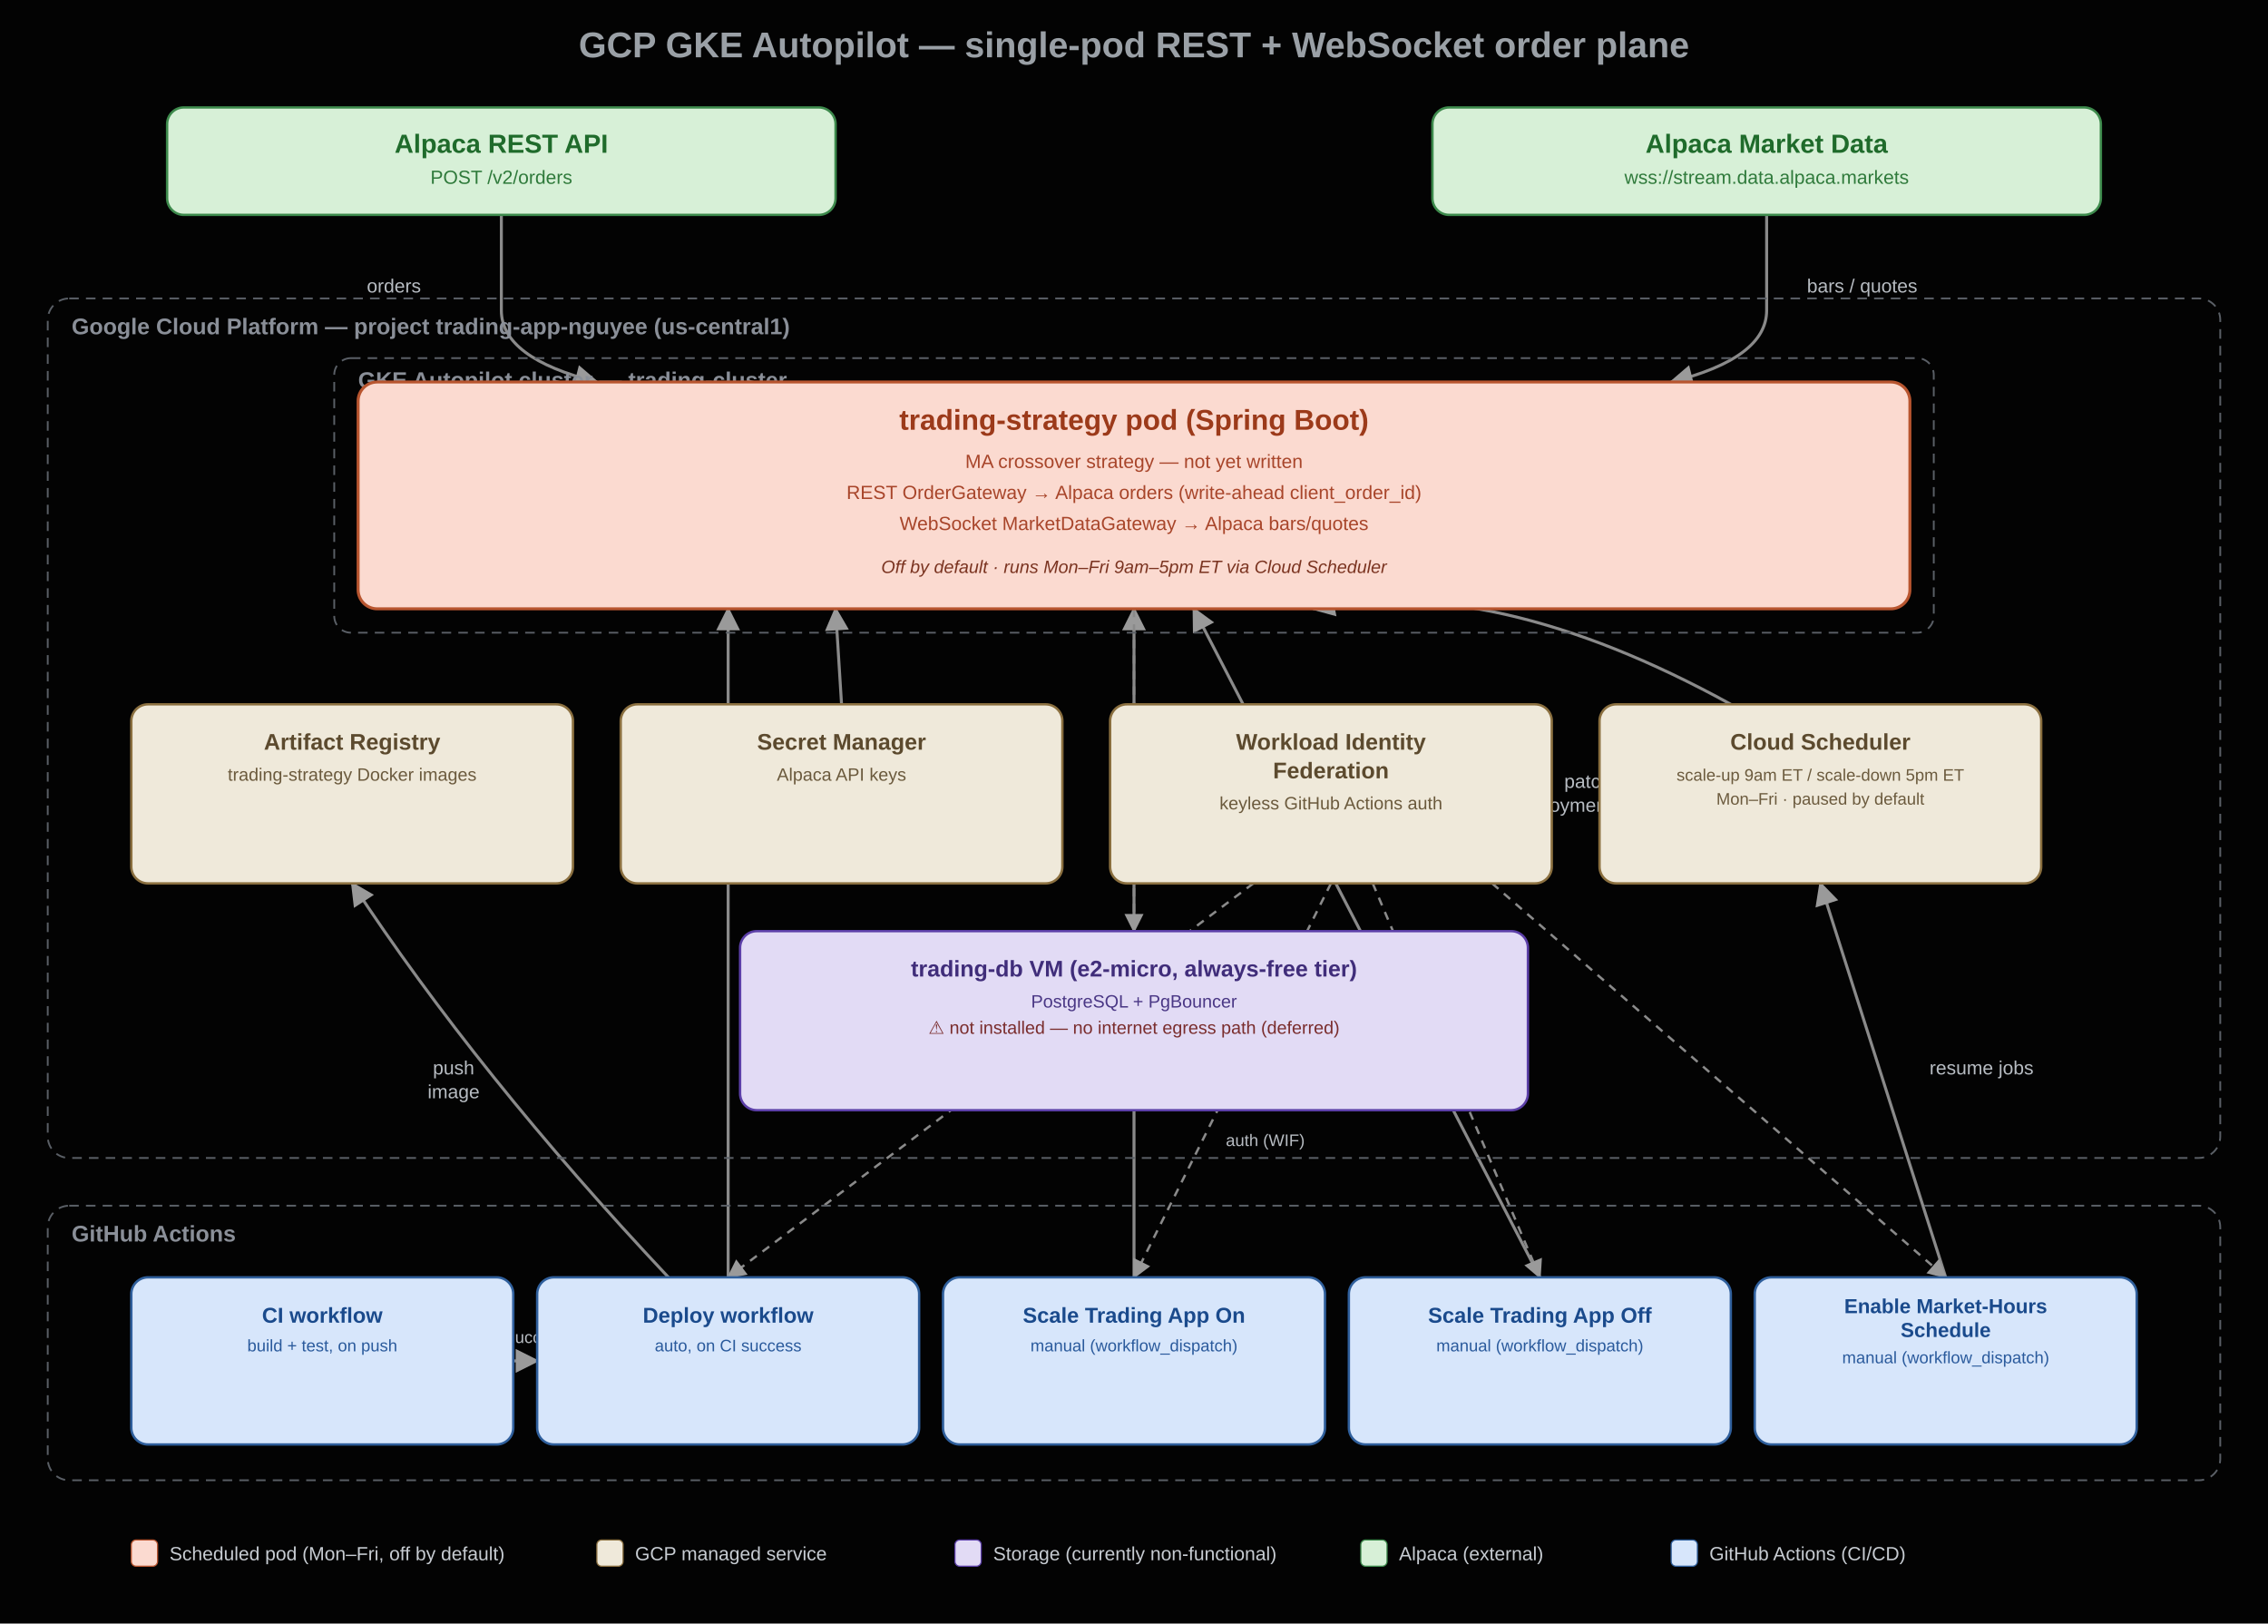
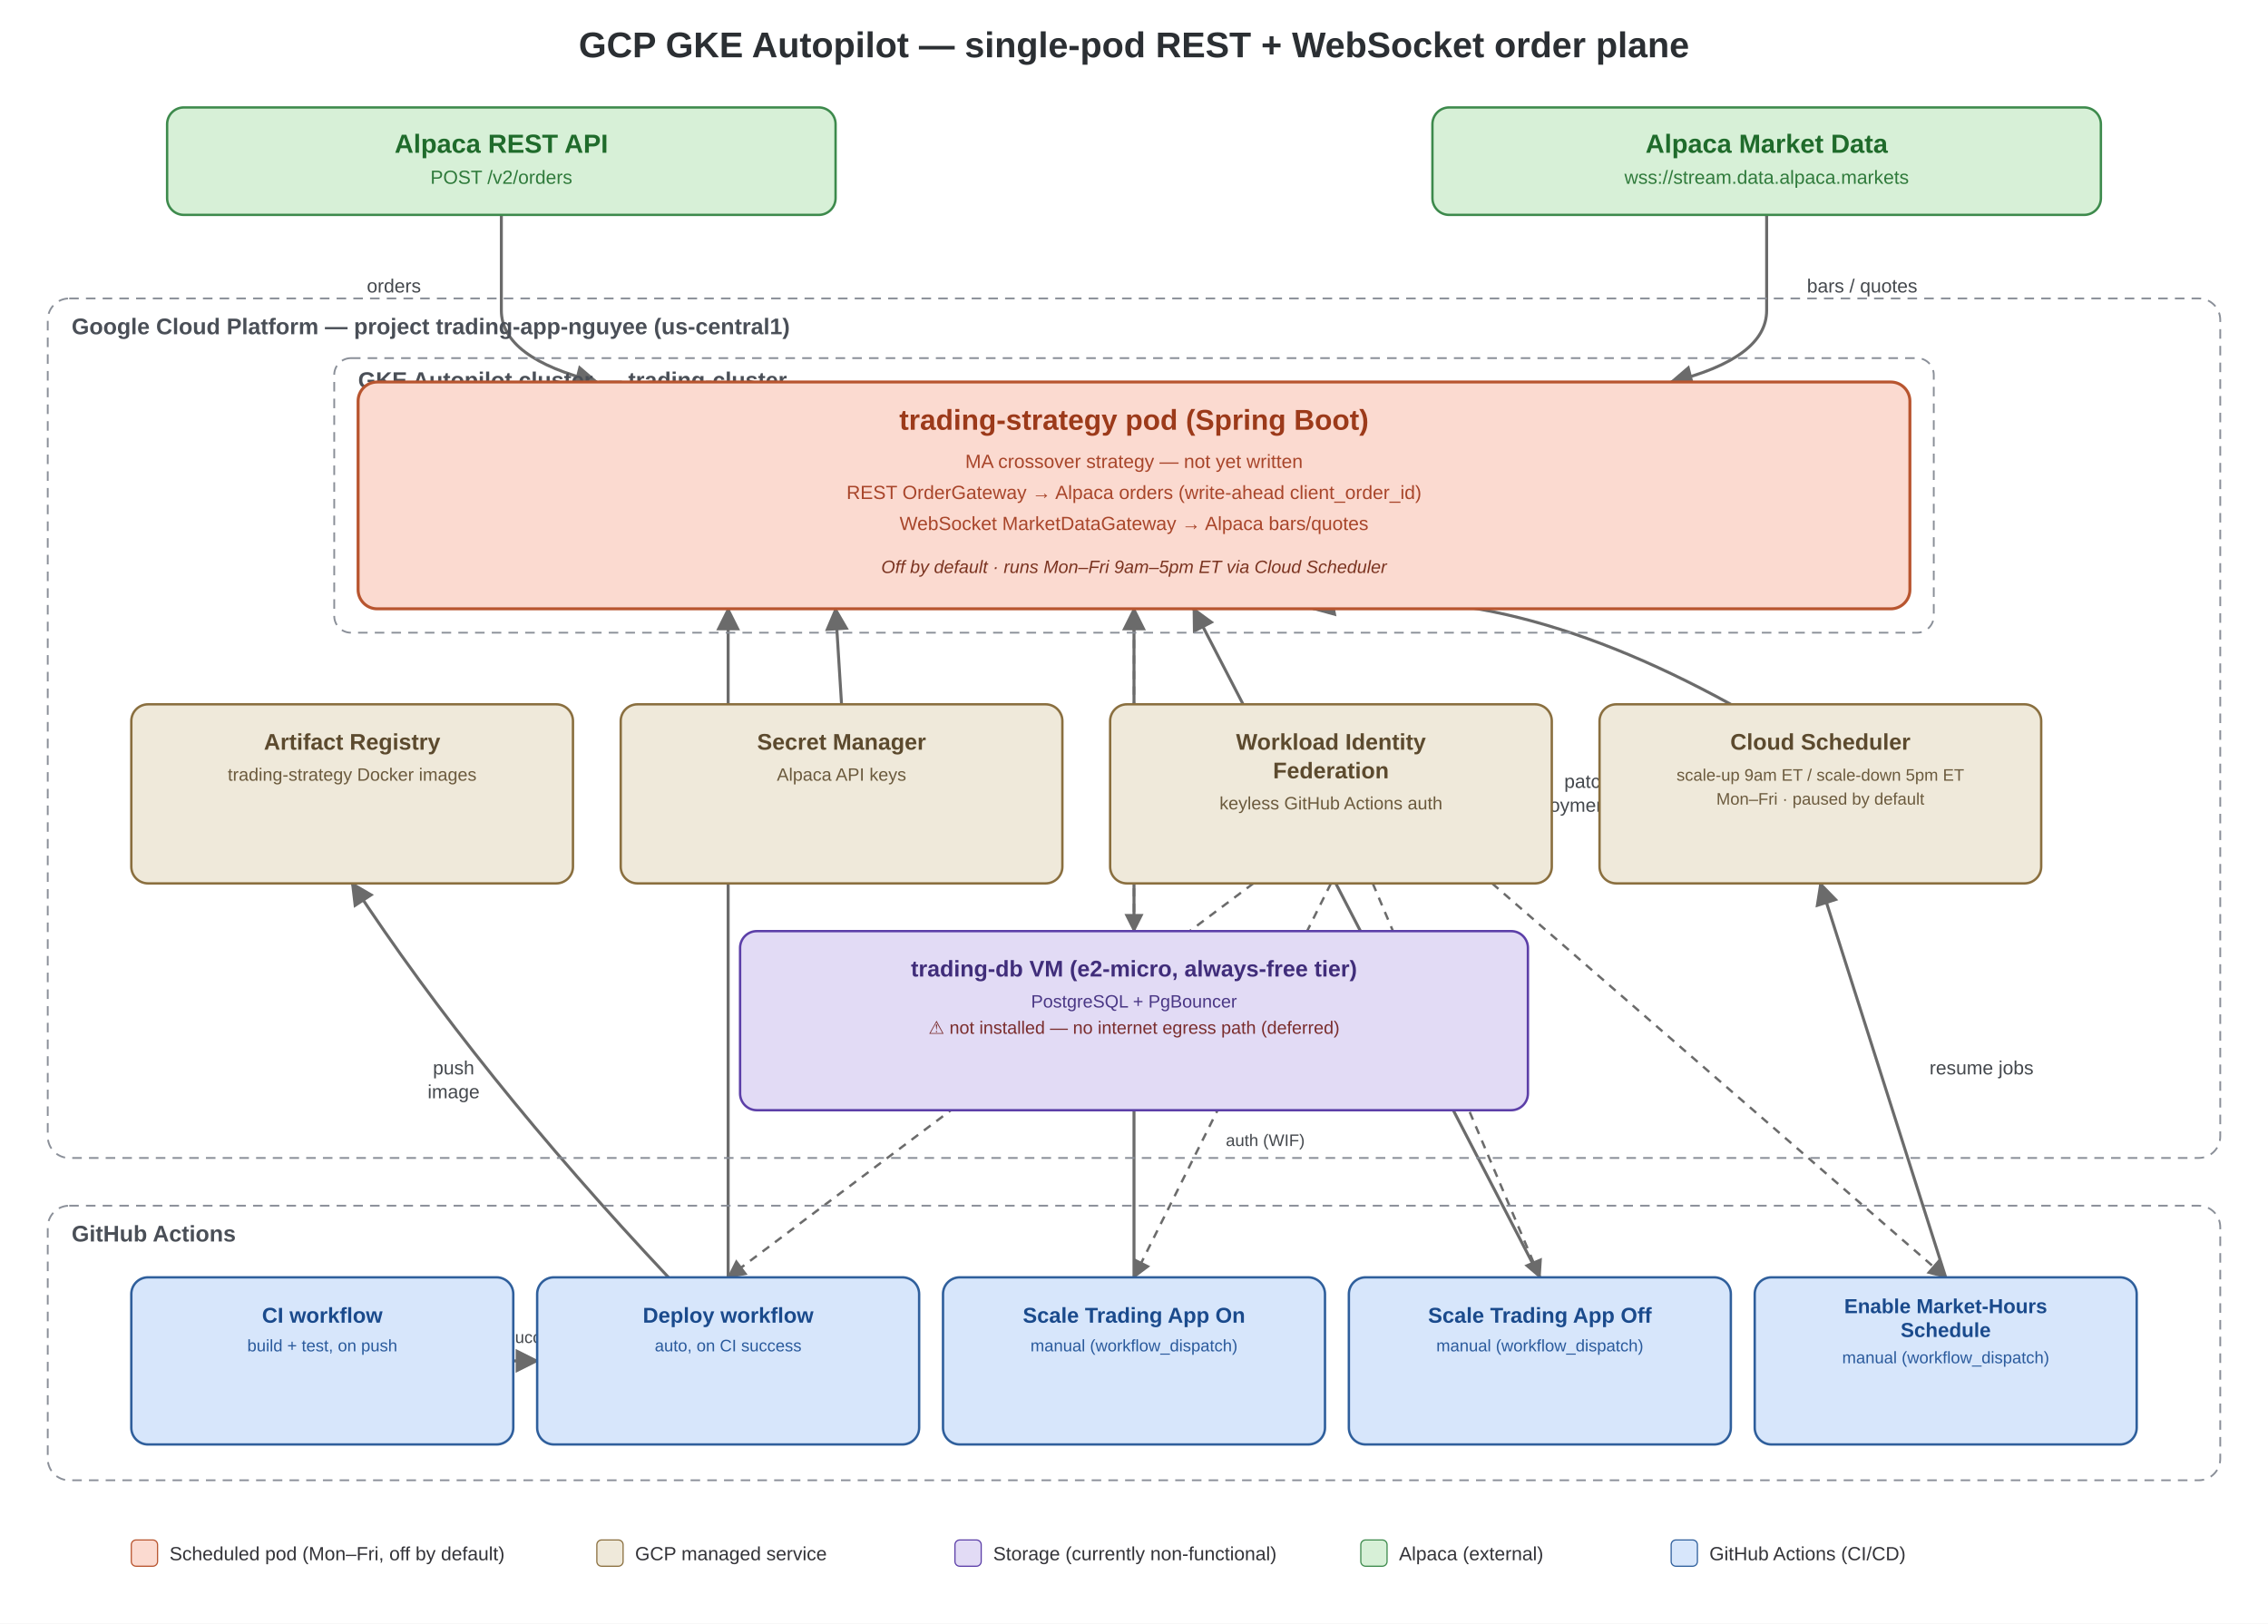
<svg xmlns="http://www.w3.org/2000/svg" viewBox="0 0 1900 1360" font-family="Segoe UI, Arial, sans-serif">
  <defs>
    <marker id="arrow" viewBox="0 0 10 10" refX="9" refY="5" markerWidth="8" markerHeight="8" orient="auto-start-reverse">
-       <path d="M0,0 L10,5 L0,10 z" fill="#9a9a9a" />
+       <path d="M0,0 L10,5 L0,10 z" fill="#6b6b6b" />
    </marker>
  </defs>
-   <rect x="0" y="0" width="1900" height="1360" fill="#030303" />
-   <text x="950" y="48" fill="#9aa0a6" font-size="30" font-weight="700" text-anchor="middle">GCP GKE Autopilot — single-pod REST + WebSocket order plane</text>
-   <g stroke="#8a8a8a" fill="none" stroke-width="2.5">
+   <rect x="0" y="0" width="1900" height="1360" fill="#ffffff" />
+   <text x="950" y="48" fill="#2b2f33" font-size="30" font-weight="700" text-anchor="middle">GCP GKE Autopilot — single-pod REST + WebSocket order plane</text>
+   <g stroke="#6b6b6b" fill="none" stroke-width="2.5">
    <path d="M420,180 L420,260 Q420,300 500,320" marker-end="url(#arrow)" />
    <path d="M1480,180 L1480,260 Q1480,300 1400,320" marker-end="url(#arrow)" />
    <path d="M430,1140 L450,1140" marker-end="url(#arrow)" />
    <path d="M610,1070 L610,745 L610,510" marker-end="url(#arrow)" />
    <path d="M560,1070 Q400,900 295,740" marker-end="url(#arrow)" />
    <path d="M950,1070 L950,510" marker-end="url(#arrow)" />
    <path d="M1290,1070 Q1150,800 1000,510" marker-end="url(#arrow)" />
    <path d="M1630,1070 L1525,740" marker-end="url(#arrow)" />
    <path d="M1450,590 Q1250,480 1100,510" marker-end="url(#arrow)" />
    <path d="M705,590 L700,510" marker-end="url(#arrow)" />
  </g>
-   <g stroke="#8a8a8a" fill="none" stroke-width="2" stroke-dasharray="7,6">
+   <g stroke="#6b6b6b" fill="none" stroke-width="2" stroke-dasharray="7,6">
    <path d="M1050,740 L610,1070" marker-end="url(#arrow)" />
    <path d="M1115,740 L950,1070" marker-end="url(#arrow)" />
    <path d="M1150,740 L1290,1070" marker-end="url(#arrow)" />
    <path d="M1250,740 L1630,1070" marker-end="url(#arrow)" />
    <path d="M950,510 L950,780" marker-end="url(#arrow)" />
  </g>
-   <g fill="#b7bcc2" font-size="16">
+   <g fill="#44484d" font-size="16">
    <text x="330" y="245" text-anchor="middle">orders</text>
    <text x="1560" y="245" text-anchor="middle">bars / quotes</text>
    <text x="440" y="1125" text-anchor="middle" font-size="14">on success</text>
    <text x="700" y="850" text-anchor="middle">helm upgrade,</text>
    <text x="700" y="870" text-anchor="middle">replicaCount=0</text>
    <text x="380" y="900" text-anchor="middle">push</text>
    <text x="380" y="920" text-anchor="middle">image</text>
    <text x="990" y="850" text-anchor="middle">kubectl scale</text>
    <text x="990" y="870" text-anchor="middle">--replicas=1</text>
    <text x="1230" y="900" text-anchor="middle">kubectl scale</text>
    <text x="1230" y="920" text-anchor="middle">--replicas=0</text>
    <text x="1660" y="900" text-anchor="middle">resume jobs</text>
    <text x="1330" y="660" text-anchor="middle">patch</text>
    <text x="1330" y="680" text-anchor="middle">deployment/scale</text>
    <text x="800" y="650" text-anchor="middle" font-size="14">secrets</text>
    <text x="1060" y="960" text-anchor="middle" font-size="14">auth (WIF)</text>
    <text x="1000" y="650" text-anchor="middle" font-size="14">planned —</text>
    <text x="1000" y="668" text-anchor="middle" font-size="14">not yet wired</text>
  </g>
-   <g fill="none" stroke="#5a5f66" stroke-width="1.5" stroke-dasharray="8,6">
+   <g fill="none" stroke="#8a8f98" stroke-width="1.5" stroke-dasharray="8,6">
    <rect x="40" y="250" width="1820" height="720" rx="18" />
    <rect x="280" y="300" width="1340" height="230" rx="14" />
    <rect x="40" y="1010" width="1820" height="230" rx="18" />
  </g>
-   <g fill="#8a8f98" font-size="19" font-weight="600">
+   <g fill="#4a4f57" font-size="19" font-weight="600">
    <text x="60" y="280">Google Cloud Platform — project trading-app-nguyee (us-central1)</text>
    <text x="300" y="325">GKE Autopilot cluster — trading-cluster</text>
    <text x="60" y="1040">GitHub Actions</text>
  </g>
  <g>
    <rect x="140" y="90" width="560" height="90" rx="14" fill="#d7f0d7" stroke="#3d8a4c" stroke-width="2" />
    <text x="420" y="128" text-anchor="middle" font-size="22" font-weight="700" fill="#1f6b2b">Alpaca REST API</text>
    <text x="420" y="154" text-anchor="middle" font-size="16" fill="#2f7a3b">POST /v2/orders</text>
    <rect x="1200" y="90" width="560" height="90" rx="14" fill="#d7f0d7" stroke="#3d8a4c" stroke-width="2" />
    <text x="1480" y="128" text-anchor="middle" font-size="22" font-weight="700" fill="#1f6b2b">Alpaca Market Data</text>
    <text x="1480" y="154" text-anchor="middle" font-size="16" fill="#2f7a3b">wss://stream.data.alpaca.markets</text>
  </g>
  <g>
    <rect x="300" y="320" width="1300" height="190" rx="16" fill="#fbdad0" stroke="#b8552f" stroke-width="2.5" />
    <text x="950" y="360" text-anchor="middle" font-size="24" font-weight="700" fill="#9c3a1a">trading-strategy pod (Spring Boot)</text>
    <text x="950" y="392" text-anchor="middle" font-size="16" fill="#a8452a">MA crossover strategy — not yet written</text>
    <text x="950" y="418" text-anchor="middle" font-size="16" fill="#a8452a">REST OrderGateway → Alpaca orders (write-ahead client_order_id)</text>
    <text x="950" y="444" text-anchor="middle" font-size="16" fill="#a8452a">WebSocket MarketDataGateway → Alpaca bars/quotes</text>
    <text x="950" y="480" text-anchor="middle" font-size="15" fill="#7a3320" font-style="italic">Off by default · runs Mon–Fri 9am–5pm ET via Cloud Scheduler</text>
  </g>
  <g>
    <rect x="110" y="590" width="370" height="150" rx="14" fill="#efe9da" stroke="#8a6f3f" stroke-width="2" />
    <text x="295" y="628" text-anchor="middle" font-size="19" font-weight="700" fill="#5c4a2e">Artifact Registry</text>
    <text x="295" y="654" text-anchor="middle" font-size="15" fill="#6b5a3d">trading-strategy Docker images</text>
    <rect x="520" y="590" width="370" height="150" rx="14" fill="#efe9da" stroke="#8a6f3f" stroke-width="2" />
    <text x="705" y="628" text-anchor="middle" font-size="19" font-weight="700" fill="#5c4a2e">Secret Manager</text>
    <text x="705" y="654" text-anchor="middle" font-size="15" fill="#6b5a3d">Alpaca API keys</text>
    <rect x="930" y="590" width="370" height="150" rx="14" fill="#efe9da" stroke="#8a6f3f" stroke-width="2" />
    <text x="1115" y="628" text-anchor="middle" font-size="19" font-weight="700" fill="#5c4a2e">Workload Identity</text>
    <text x="1115" y="652" text-anchor="middle" font-size="19" font-weight="700" fill="#5c4a2e">Federation</text>
    <text x="1115" y="678" text-anchor="middle" font-size="15" fill="#6b5a3d">keyless GitHub Actions auth</text>
    <rect x="1340" y="590" width="370" height="150" rx="14" fill="#efe9da" stroke="#8a6f3f" stroke-width="2" />
    <text x="1525" y="628" text-anchor="middle" font-size="19" font-weight="700" fill="#5c4a2e">Cloud Scheduler</text>
    <text x="1525" y="654" text-anchor="middle" font-size="14" fill="#6b5a3d">scale-up 9am ET / scale-down 5pm ET</text>
    <text x="1525" y="674" text-anchor="middle" font-size="14" fill="#6b5a3d">Mon–Fri · paused by default</text>
  </g>
  <g>
    <rect x="620" y="780" width="660" height="150" rx="14" fill="#e2dbf5" stroke="#5c3fa8" stroke-width="2" />
    <text x="950" y="818" text-anchor="middle" font-size="19" font-weight="700" fill="#402d7a">trading-db VM (e2-micro, always-free tier)</text>
    <text x="950" y="844" text-anchor="middle" font-size="15" fill="#4a3785">PostgreSQL + PgBouncer</text>
    <text x="950" y="866" text-anchor="middle" font-size="15" fill="#7a2d2d">⚠ not installed — no internet egress path (deferred)</text>
  </g>
  <g>
    <rect x="110" y="1070" width="320" height="140" rx="14" fill="#d7e6fb" stroke="#2f5f9c" stroke-width="2" />
    <text x="270" y="1108" text-anchor="middle" font-size="18" font-weight="700" fill="#1a4a8c">CI workflow</text>
    <text x="270" y="1132" text-anchor="middle" font-size="14" fill="#2a5a9c">build + test, on push</text>
    <rect x="450" y="1070" width="320" height="140" rx="14" fill="#d7e6fb" stroke="#2f5f9c" stroke-width="2" />
    <text x="610" y="1108" text-anchor="middle" font-size="18" font-weight="700" fill="#1a4a8c">Deploy workflow</text>
    <text x="610" y="1132" text-anchor="middle" font-size="14" fill="#2a5a9c">auto, on CI success</text>
    <rect x="790" y="1070" width="320" height="140" rx="14" fill="#d7e6fb" stroke="#2f5f9c" stroke-width="2" />
    <text x="950" y="1108" text-anchor="middle" font-size="18" font-weight="700" fill="#1a4a8c">Scale Trading App On</text>
    <text x="950" y="1132" text-anchor="middle" font-size="14" fill="#2a5a9c">manual (workflow_dispatch)</text>
    <rect x="1130" y="1070" width="320" height="140" rx="14" fill="#d7e6fb" stroke="#2f5f9c" stroke-width="2" />
    <text x="1290" y="1108" text-anchor="middle" font-size="18" font-weight="700" fill="#1a4a8c">Scale Trading App Off</text>
    <text x="1290" y="1132" text-anchor="middle" font-size="14" fill="#2a5a9c">manual (workflow_dispatch)</text>
    <rect x="1470" y="1070" width="320" height="140" rx="14" fill="#d7e6fb" stroke="#2f5f9c" stroke-width="2" />
    <text x="1630" y="1100" text-anchor="middle" font-size="17" font-weight="700" fill="#1a4a8c">Enable Market-Hours</text>
    <text x="1630" y="1120" text-anchor="middle" font-size="17" font-weight="700" fill="#1a4a8c">Schedule</text>
    <text x="1630" y="1142" text-anchor="middle" font-size="14" fill="#2a5a9c">manual (workflow_dispatch)</text>
  </g>
-   <g font-size="16" fill="#c7ccd2">
+   <g font-size="16" fill="#333338">
    <rect x="110" y="1290" width="22" height="22" rx="4" fill="#fbdad0" stroke="#b8552f" />
    <text x="142" y="1307">Scheduled pod (Mon–Fri, off by default)</text>
    <rect x="500" y="1290" width="22" height="22" rx="4" fill="#efe9da" stroke="#8a6f3f" />
    <text x="532" y="1307">GCP managed service</text>
    <rect x="800" y="1290" width="22" height="22" rx="4" fill="#e2dbf5" stroke="#5c3fa8" />
    <text x="832" y="1307">Storage (currently non-functional)</text>
    <rect x="1140" y="1290" width="22" height="22" rx="4" fill="#d7f0d7" stroke="#3d8a4c" />
    <text x="1172" y="1307">Alpaca (external)</text>
    <rect x="1400" y="1290" width="22" height="22" rx="4" fill="#d7e6fb" stroke="#2f5f9c" />
    <text x="1432" y="1307">GitHub Actions (CI/CD)</text>
  </g>
</svg>
